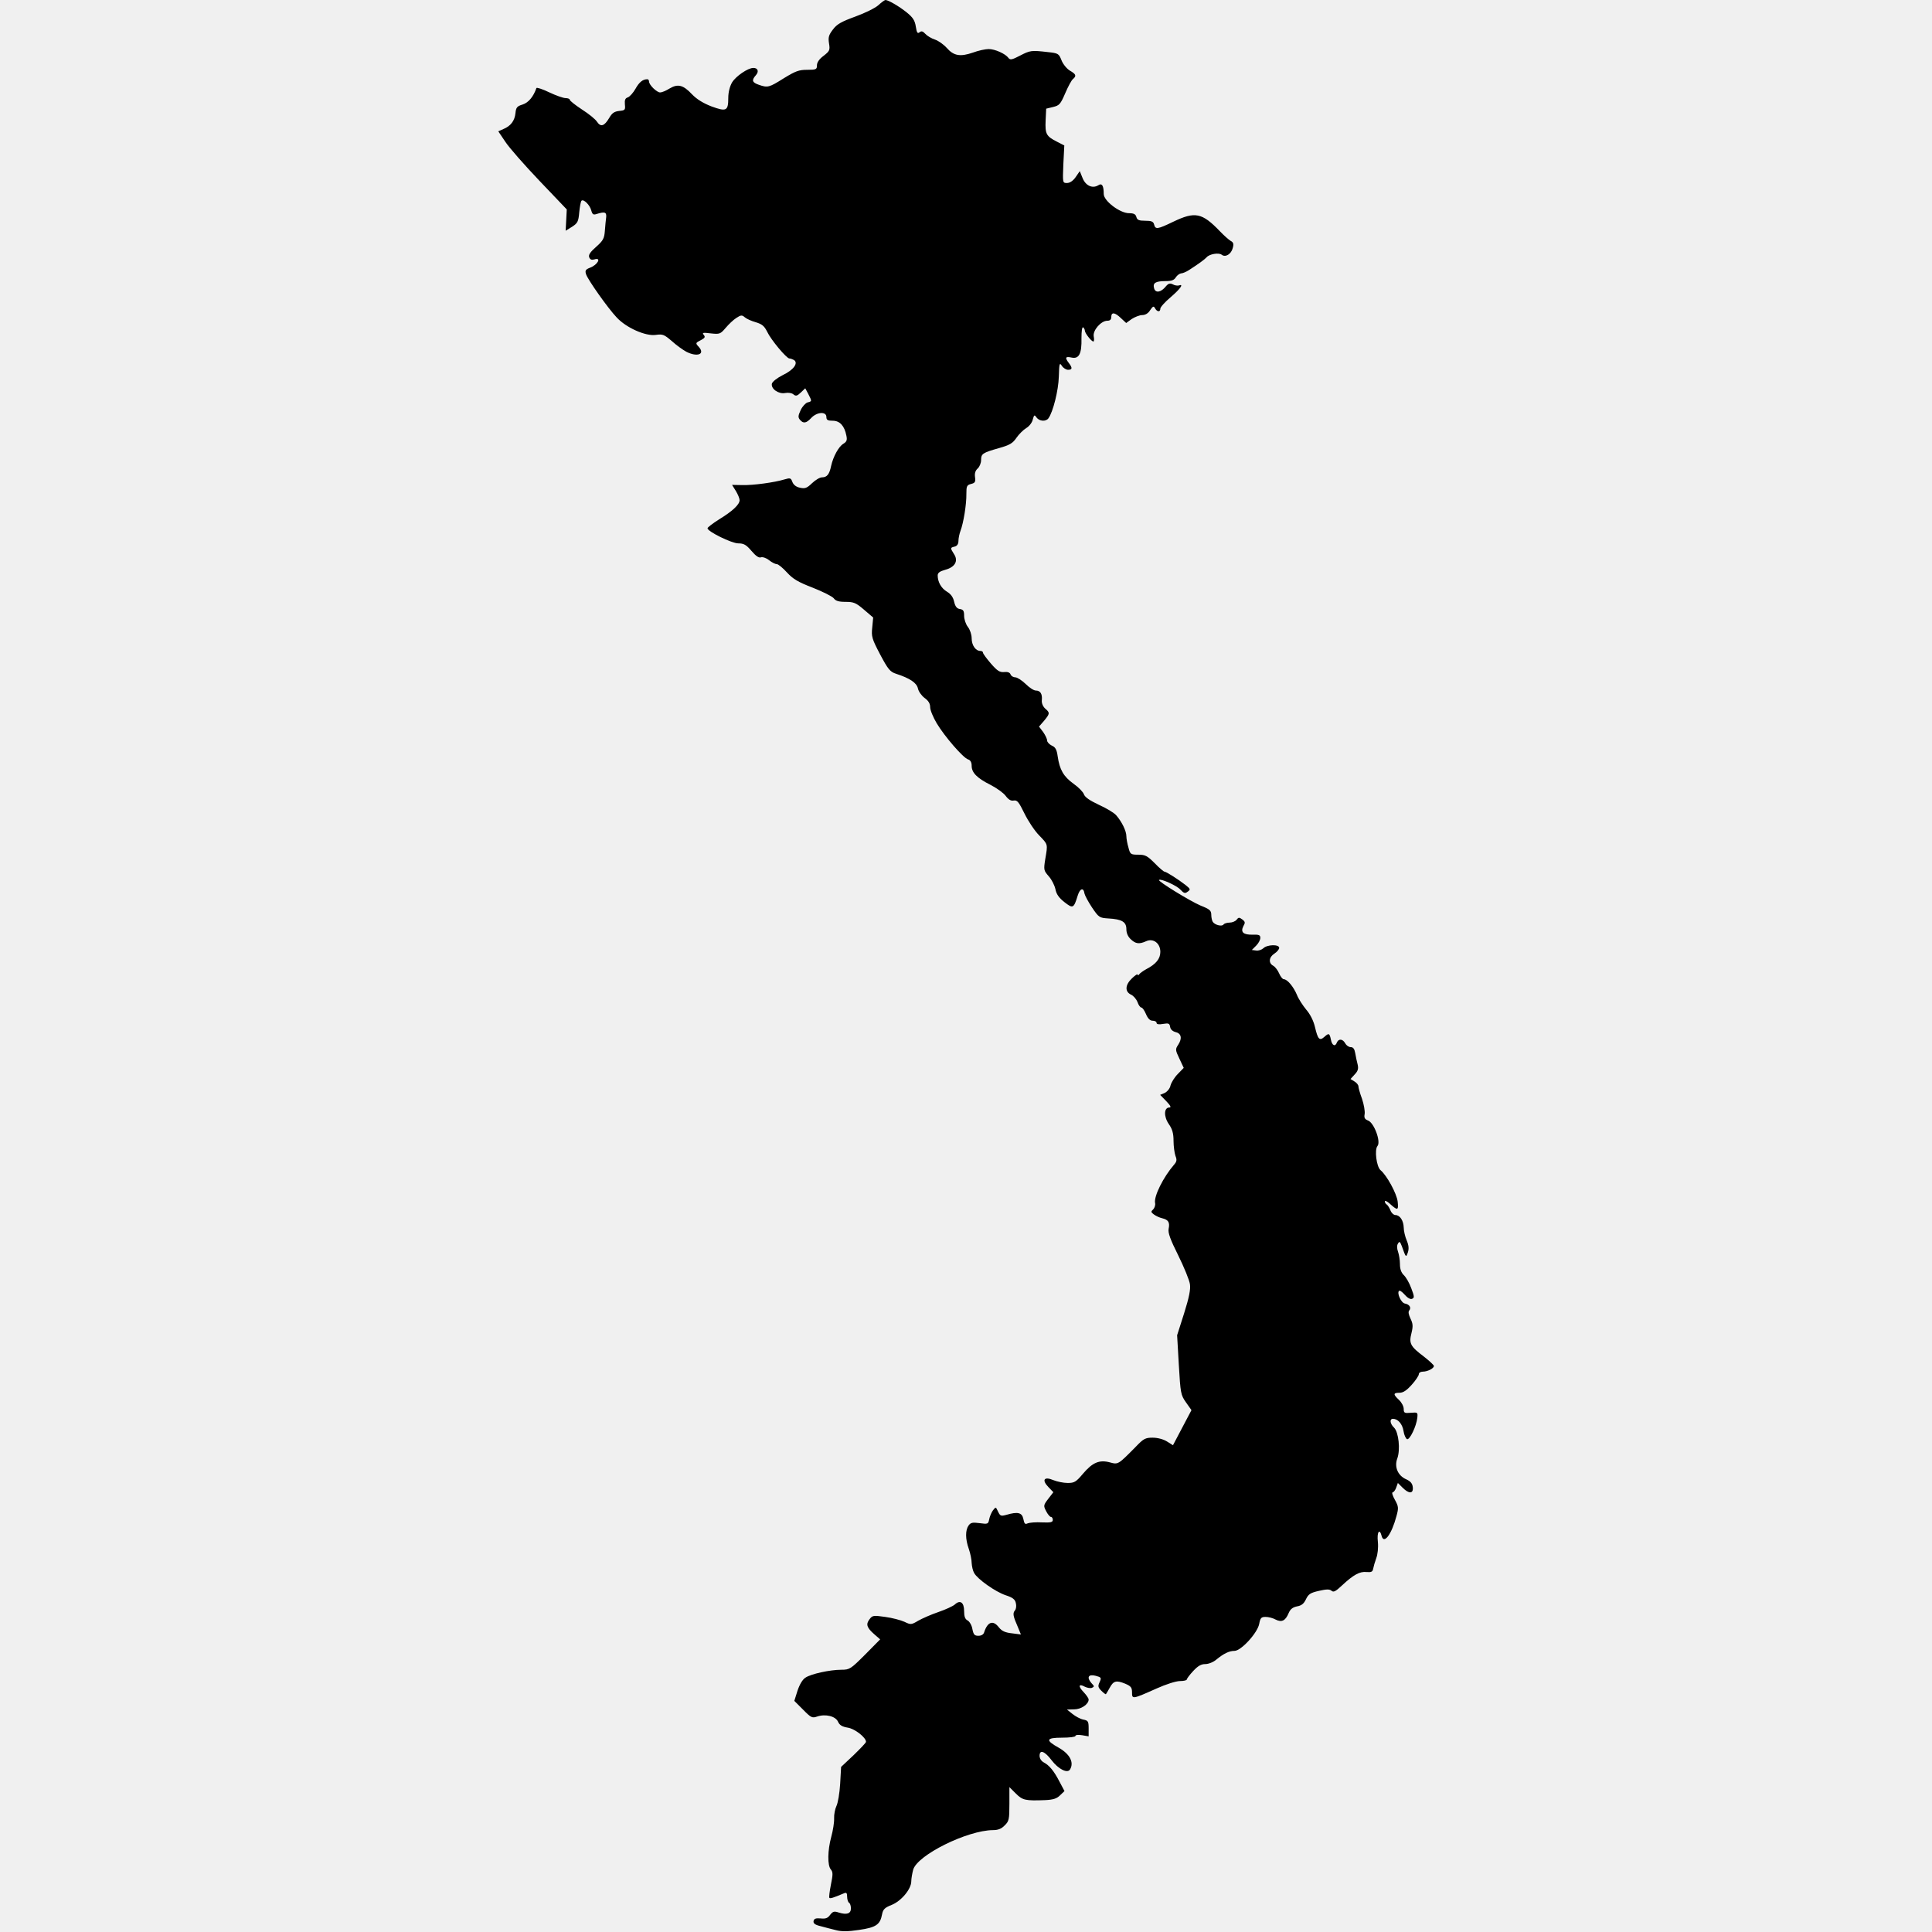
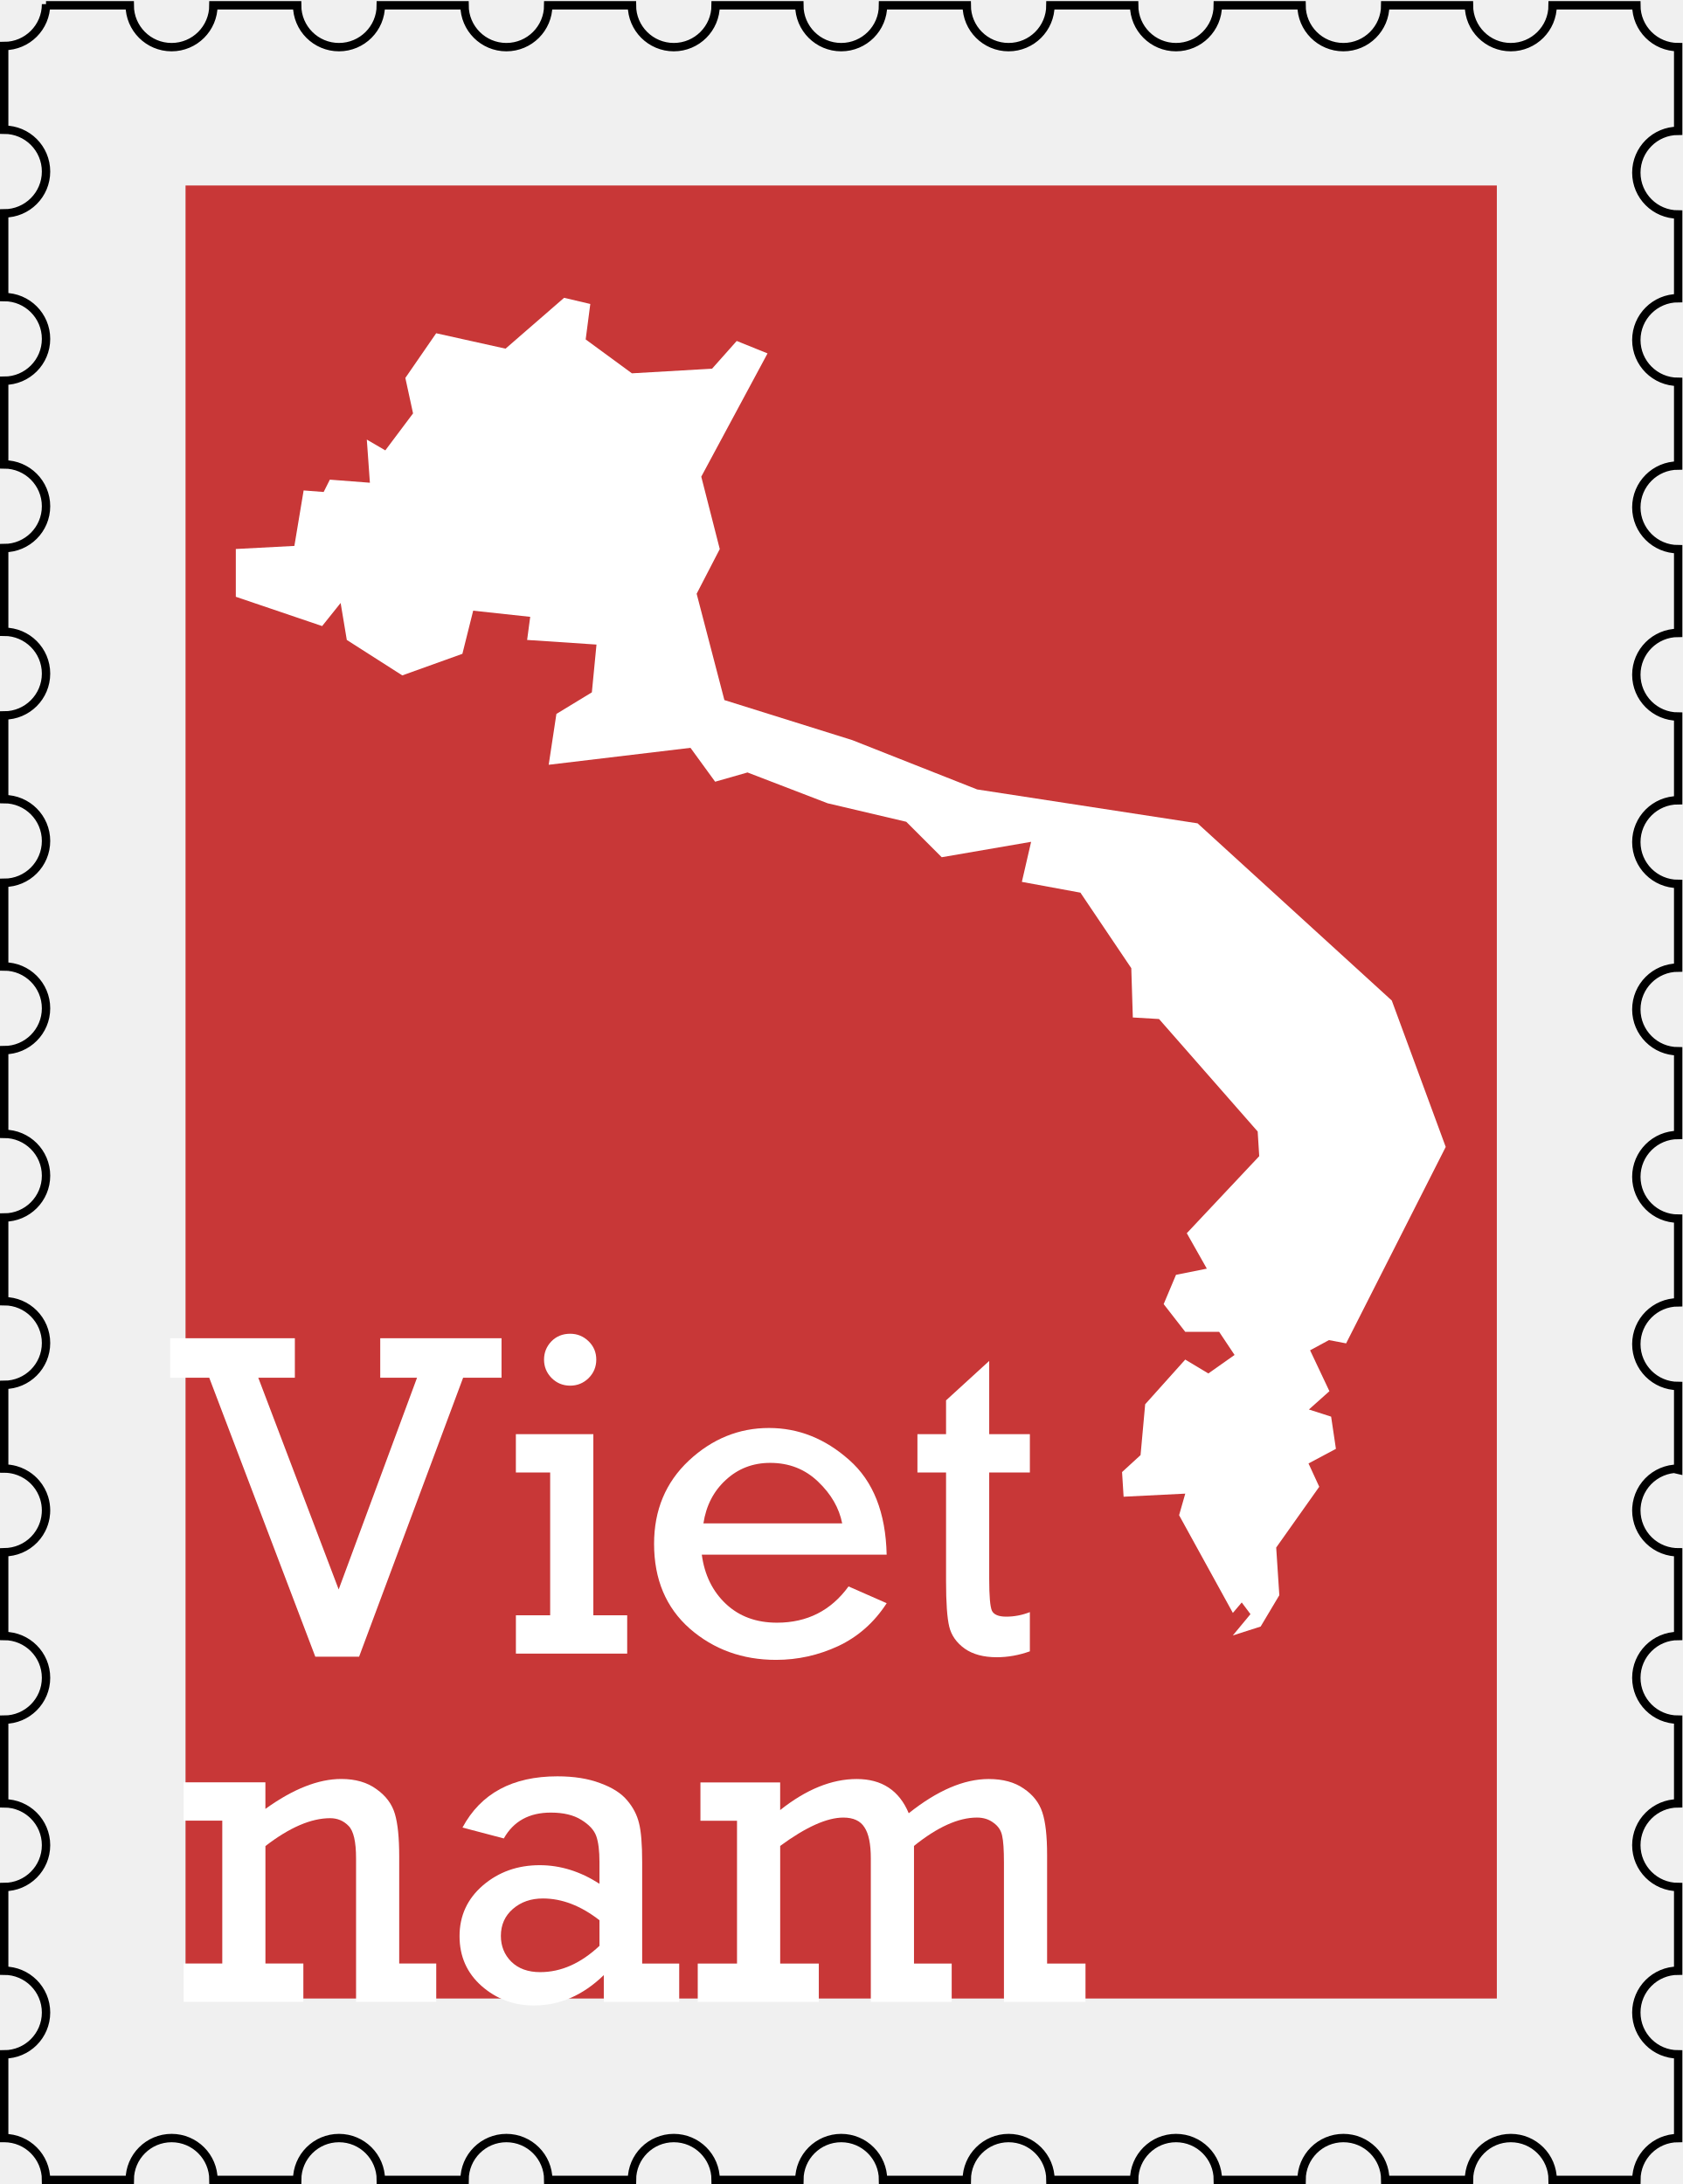
- <svg xmlns="http://www.w3.org/2000/svg" version="1.0" width="1024pt" height="1024pt" viewBox="0 0 1024 1024" preserveAspectRatio="xMidYMid meet">
-   <g transform="translate(0,1024) scale(0.1,-0.1)">
-     <path d="M4655 10212 c-17 -15 -72 -42 -122 -60 -74 -27 -97 -40 -118 -68 -23 -30 -26 -42 -21 -74 6 -36 3 -41 -29 -66 -23 -17 -35 -35 -35 -50 0 -22 -4 -24 -52 -24 -44 0 -62 -7 -124 -45 -78 -49 -85 -51 -133 -34 -35 12 -38 24 -15 50 18 20 11 39 -13 39 -29 0 -93 -44 -113 -77 -12 -21 -20 -52 -20 -82 0 -69 -10 -74 -89 -45 -44 17 -78 38 -103 64 -47 50 -75 57 -119 31 -19 -12 -41 -21 -50 -21 -18 0 -59 40 -59 58 0 7 -4 12 -9 12 -24 0 -43 -15 -63 -51 -12 -21 -30 -41 -40 -45 -14 -4 -18 -14 -16 -37 3 -30 1 -32 -30 -35 -26 -3 -38 -11 -53 -37 -26 -44 -45 -50 -65 -20 -8 13 -44 42 -80 65 -35 23 -64 46 -64 51 0 5 -10 9 -22 9 -13 0 -52 14 -88 31 -35 17 -66 27 -67 22 -16 -46 -42 -77 -73 -87 -30 -9 -35 -16 -38 -46 -4 -40 -25 -68 -64 -84 l-27 -12 37 -55 c20 -31 102 -124 181 -207 l145 -152 -3 -57 -3 -56 34 21 c29 19 34 27 38 76 3 30 8 58 12 62 11 11 45 -23 52 -52 6 -21 11 -24 29 -18 42 13 52 10 50 -16 -2 -14 -5 -46 -7 -72 -3 -42 -9 -53 -46 -86 -32 -28 -42 -43 -37 -56 5 -12 13 -15 27 -11 40 13 18 -29 -23 -44 -23 -9 -27 -15 -21 -34 9 -29 117 -182 163 -230 51 -55 154 -100 207 -92 37 5 44 2 85 -33 24 -22 58 -46 76 -56 58 -30 102 -14 67 25 -19 21 -19 21 14 38 18 10 21 15 12 26 -10 12 -4 13 37 8 47 -5 51 -4 79 29 16 19 41 43 57 53 24 16 30 16 45 3 9 -8 36 -20 58 -26 33 -10 45 -20 60 -50 20 -43 103 -142 118 -142 6 0 17 -4 24 -8 25 -16 -2 -53 -59 -80 -33 -17 -55 -35 -58 -46 -5 -28 37 -56 71 -49 16 3 35 0 43 -7 13 -11 20 -9 40 10 l23 22 16 -30 c20 -39 20 -39 -4 -45 -10 -3 -27 -21 -36 -40 -14 -30 -15 -39 -4 -52 18 -21 33 -19 60 10 30 32 80 35 80 5 0 -16 7 -20 34 -20 37 0 62 -27 72 -79 5 -23 2 -32 -16 -43 -25 -15 -54 -68 -65 -118 -9 -44 -22 -60 -48 -60 -12 0 -35 -14 -53 -31 -27 -26 -37 -30 -64 -24 -20 4 -34 15 -40 30 -8 22 -12 23 -42 14 -52 -16 -168 -32 -225 -30 l-53 1 20 -32 c11 -18 20 -40 20 -49 0 -23 -37 -58 -109 -102 -33 -21 -61 -42 -61 -47 0 -17 128 -80 163 -80 29 0 42 -7 70 -40 23 -27 39 -38 50 -34 9 3 28 -3 43 -15 15 -12 33 -21 41 -21 8 0 32 -20 54 -44 32 -35 59 -51 137 -81 53 -21 103 -46 111 -56 10 -14 26 -19 63 -19 43 0 55 -5 98 -42 l48 -41 -5 -53 c-5 -48 -2 -59 42 -143 42 -79 53 -92 84 -102 74 -24 109 -48 116 -77 3 -16 19 -39 35 -51 21 -15 30 -30 30 -49 0 -16 16 -54 35 -86 42 -70 140 -183 166 -191 13 -4 19 -16 19 -34 0 -36 28 -65 100 -101 33 -17 69 -43 80 -58 15 -20 28 -28 43 -25 19 3 27 -8 57 -69 19 -39 54 -92 78 -116 47 -49 46 -44 32 -126 -9 -57 -8 -60 19 -91 16 -18 31 -49 35 -68 5 -26 18 -45 47 -68 46 -36 50 -34 71 34 12 39 31 45 36 11 2 -10 20 -44 40 -74 36 -53 39 -55 87 -58 71 -4 95 -18 95 -57 0 -20 8 -39 23 -53 26 -25 45 -27 81 -11 38 18 76 -10 76 -56 0 -37 -23 -65 -75 -92 -16 -9 -33 -21 -37 -27 -4 -6 -8 -7 -8 -2 0 6 -13 -3 -30 -19 -37 -35 -39 -71 -5 -87 13 -6 28 -24 34 -39 5 -16 15 -29 20 -29 6 0 17 -16 25 -35 10 -24 22 -35 35 -35 12 0 21 -5 21 -11 0 -8 12 -10 34 -6 30 5 35 3 38 -16 2 -13 13 -23 28 -27 31 -7 37 -33 15 -67 -16 -24 -16 -28 6 -74 l23 -49 -32 -33 c-17 -17 -34 -45 -38 -60 -3 -16 -17 -33 -31 -40 l-24 -10 33 -34 c22 -23 27 -33 16 -33 -29 0 -31 -47 -3 -88 19 -27 25 -50 25 -89 0 -28 5 -64 10 -79 9 -22 7 -31 -8 -48 -56 -65 -106 -165 -100 -201 3 -11 -2 -27 -10 -35 -13 -12 -12 -15 4 -27 11 -8 30 -17 44 -20 33 -8 41 -22 34 -56 -4 -21 8 -55 51 -141 31 -63 59 -131 62 -153 4 -28 -5 -71 -31 -154 l-37 -116 9 -157 c9 -151 10 -159 38 -199 l29 -41 -49 -93 -49 -93 -32 20 c-19 12 -50 20 -76 20 -38 0 -48 -5 -89 -48 -94 -95 -93 -95 -137 -83 -56 15 -92 0 -143 -60 -37 -44 -46 -49 -81 -49 -22 0 -56 7 -76 15 -49 21 -63 1 -26 -37 l26 -27 -27 -35 c-26 -34 -26 -37 -11 -66 8 -16 20 -30 25 -30 6 0 10 -7 10 -16 0 -12 -11 -15 -57 -13 -32 2 -66 -1 -76 -5 -14 -7 -18 -2 -23 23 -7 34 -29 40 -90 22 -29 -8 -33 -6 -44 17 -12 26 -12 26 -27 7 -8 -11 -17 -32 -20 -47 -5 -26 -7 -27 -51 -21 -37 5 -47 3 -58 -12 -18 -25 -18 -72 1 -125 8 -23 15 -57 15 -74 1 -17 6 -41 13 -53 18 -33 113 -100 167 -118 37 -12 50 -22 54 -41 4 -15 2 -32 -5 -40 -12 -15 -10 -29 16 -88 l16 -39 -47 6 c-37 4 -54 12 -70 32 -31 40 -60 29 -78 -27 -3 -11 -15 -18 -30 -18 -21 0 -26 6 -32 35 -3 20 -15 40 -25 46 -14 7 -19 21 -19 50 0 46 -21 61 -49 35 -10 -9 -49 -27 -87 -40 -38 -13 -86 -34 -107 -46 -37 -22 -40 -22 -73 -6 -20 9 -65 21 -102 26 -63 9 -68 8 -83 -12 -21 -27 -15 -45 25 -80 l31 -27 -80 -81 c-76 -76 -82 -80 -125 -80 -61 0 -162 -22 -191 -42 -15 -9 -31 -36 -42 -69 l-17 -54 46 -46 c43 -44 49 -46 75 -37 44 15 98 2 111 -28 8 -18 22 -26 52 -31 37 -6 96 -52 96 -75 0 -5 -30 -36 -66 -71 l-66 -62 -5 -90 c-3 -50 -12 -102 -20 -118 -7 -15 -13 -44 -12 -65 1 -20 -6 -64 -15 -97 -20 -73 -21 -153 -2 -174 11 -14 11 -26 0 -80 -7 -36 -11 -67 -8 -70 4 -5 20 0 77 24 13 6 17 2 17 -18 0 -14 5 -29 10 -32 6 -3 10 -17 10 -30 0 -28 -22 -35 -64 -22 -24 8 -31 7 -46 -12 -13 -18 -24 -22 -51 -19 -25 2 -34 -1 -37 -14 -2 -12 7 -20 37 -27 23 -6 59 -16 81 -21 29 -8 64 -8 123 1 90 13 112 28 122 82 5 27 14 36 52 51 51 21 103 84 103 125 0 14 5 42 10 61 22 78 287 209 423 210 27 0 45 7 62 25 23 22 25 32 25 114 l0 89 34 -34 c36 -36 51 -39 156 -35 42 2 61 8 78 25 l24 23 -26 49 c-30 58 -54 87 -84 103 -13 7 -22 21 -22 35 0 35 28 24 64 -24 35 -46 83 -71 97 -49 23 37 0 82 -60 116 -72 40 -67 53 19 53 39 0 70 4 70 9 0 6 16 7 35 4 l35 -6 0 42 c0 38 -3 42 -29 47 -15 3 -41 17 -57 30 l-29 23 38 1 c37 0 77 27 77 52 0 7 -12 24 -27 40 -30 31 -26 46 7 28 12 -6 29 -9 37 -6 14 6 14 9 -2 25 -27 31 -16 49 22 39 30 -8 32 -10 21 -34 -10 -21 -8 -28 10 -46 12 -12 23 -20 24 -17 2 2 11 18 20 34 20 37 35 40 82 21 30 -13 36 -20 36 -46 0 -37 1 -37 131 21 49 22 102 39 123 39 20 0 36 4 36 8 0 4 15 25 34 45 25 27 42 37 64 37 17 0 43 10 59 24 39 32 68 46 96 46 35 0 122 95 131 143 6 32 11 37 34 37 15 0 39 -6 53 -14 32 -16 52 -7 69 34 9 21 21 31 45 36 23 4 36 14 47 38 13 27 24 34 68 44 40 9 56 10 67 1 11 -10 22 -4 56 28 60 56 94 75 130 71 25 -2 32 1 35 17 2 11 9 36 16 55 8 21 12 56 9 88 -6 52 9 74 20 31 12 -46 53 8 79 107 11 41 11 49 -9 85 -12 21 -17 39 -12 39 5 0 14 11 19 25 l9 25 25 -25 c34 -34 58 -33 54 3 -2 19 -12 31 -34 41 -45 19 -65 66 -48 111 17 47 7 139 -17 163 -22 21 -25 47 -6 47 26 0 50 -27 56 -65 3 -21 12 -40 19 -43 14 -4 49 68 54 113 3 29 2 30 -34 27 -34 -3 -38 -1 -38 20 0 14 -11 35 -25 48 -32 30 -31 38 2 38 20 0 38 12 65 42 21 23 38 49 38 56 0 8 9 14 21 14 25 0 59 17 59 30 0 5 -24 27 -52 49 -73 55 -81 70 -67 125 9 37 8 50 -5 77 -10 21 -13 36 -7 43 13 15 1 33 -23 37 -20 4 -43 55 -31 67 4 4 17 -5 30 -20 15 -17 30 -26 39 -22 13 5 13 12 -4 56 -10 28 -28 59 -40 70 -13 13 -20 31 -20 58 0 21 -5 51 -10 65 -6 17 -7 33 -1 43 8 14 11 13 21 -13 22 -62 22 -61 32 -33 6 19 5 37 -6 63 -9 21 -16 52 -16 69 -1 36 -20 66 -44 66 -9 0 -21 11 -26 24 -5 13 -14 27 -19 31 -6 3 -11 11 -11 17 0 6 10 2 23 -9 45 -41 50 -40 45 8 -5 43 -58 140 -91 167 -21 18 -33 108 -16 128 19 23 -18 123 -50 135 -18 7 -22 15 -18 35 2 15 -4 50 -14 80 -11 29 -19 59 -19 66 0 7 -9 19 -21 26 l-21 13 22 24 c17 18 21 30 16 52 -4 15 -10 43 -13 61 -4 23 -11 32 -24 32 -10 0 -23 9 -29 20 -13 24 -35 26 -44 5 -9 -25 -26 -17 -32 15 -7 34 -11 36 -35 14 -25 -22 -34 -13 -49 51 -8 35 -26 70 -47 94 -18 22 -41 57 -49 78 -18 43 -51 83 -70 83 -6 0 -17 14 -24 30 -7 17 -21 35 -31 41 -27 14 -24 46 6 65 14 9 25 23 25 30 0 20 -64 18 -84 -2 -9 -8 -26 -14 -38 -12 l-23 3 23 23 c12 12 22 30 22 41 0 15 -7 18 -40 17 -50 -1 -66 13 -50 45 11 19 10 24 -6 36 -16 12 -20 11 -30 -2 -6 -8 -23 -15 -37 -15 -14 0 -29 -5 -32 -10 -8 -12 -46 -3 -57 14 -4 6 -8 23 -8 37 0 23 -8 30 -56 49 -53 22 -228 129 -221 136 8 9 95 -30 113 -51 19 -20 25 -22 39 -11 16 11 15 14 -11 35 -40 31 -103 71 -112 71 -4 0 -28 20 -52 45 -39 39 -50 45 -87 45 -40 0 -43 2 -52 38 -6 20 -11 47 -11 60 0 28 -25 78 -54 111 -11 13 -53 38 -93 56 -47 22 -73 40 -78 55 -4 12 -28 37 -55 56 -53 38 -74 75 -84 145 -5 36 -12 49 -31 57 -14 7 -25 19 -25 27 0 9 -10 29 -21 45 l-22 29 27 31 c31 38 32 42 5 65 -12 12 -19 29 -17 45 3 32 -8 50 -32 50 -11 0 -35 16 -54 35 -20 19 -44 35 -55 35 -10 0 -22 7 -25 16 -4 10 -16 14 -34 12 -23 -2 -36 6 -70 45 -23 27 -42 52 -42 58 0 5 -6 9 -14 9 -25 0 -46 30 -46 67 0 20 -9 46 -20 60 -11 14 -20 41 -20 59 0 26 -4 33 -22 36 -16 2 -25 13 -31 39 -5 24 -18 41 -38 53 -30 18 -49 51 -49 86 0 14 11 22 40 30 52 14 71 47 46 84 -20 32 -20 33 4 39 13 3 20 14 20 30 0 14 5 38 11 54 16 42 32 142 31 195 0 41 2 47 25 53 21 5 24 11 21 35 -3 21 1 35 14 47 10 9 18 29 18 44 0 34 7 39 95 64 57 16 73 26 92 54 13 19 36 42 52 52 16 9 32 30 35 46 7 25 9 26 20 10 15 -20 49 -23 63 -4 24 33 53 147 55 221 2 71 4 76 16 57 8 -12 23 -21 33 -21 23 0 24 10 4 36 -22 29 -18 36 14 29 40 -9 55 20 53 103 0 36 3 60 9 57 5 -4 9 -12 9 -18 1 -14 35 -57 45 -57 4 0 5 12 2 27 -6 32 39 83 72 83 14 0 21 6 21 20 0 27 19 25 51 -6 l28 -26 29 21 c17 11 42 21 56 21 16 0 32 9 42 26 15 22 19 23 26 10 11 -20 28 -21 28 -2 0 8 25 36 55 61 52 45 71 72 43 62 -7 -2 -22 0 -32 6 -15 7 -23 5 -36 -10 -26 -33 -56 -38 -63 -11 -8 28 7 38 60 38 32 0 46 5 55 20 7 11 20 20 28 21 8 0 27 8 41 17 53 34 84 57 94 68 15 18 65 26 80 14 20 -16 51 3 59 36 6 21 3 30 -11 37 -10 6 -36 29 -57 51 -95 99 -132 106 -247 51 -85 -41 -95 -42 -102 -15 -4 16 -14 20 -47 20 -33 0 -43 4 -47 20 -4 15 -14 20 -39 20 -48 0 -134 65 -134 102 0 44 -9 59 -29 46 -31 -19 -67 -2 -83 38 l-15 37 -22 -32 c-14 -20 -31 -31 -46 -31 -23 0 -23 1 -19 100 l5 99 -39 20 c-57 29 -63 41 -60 112 l3 63 37 9 c33 8 39 15 64 73 15 35 33 69 41 75 20 17 16 26 -17 45 -16 10 -36 34 -44 55 -14 35 -17 37 -73 43 -87 10 -93 9 -147 -19 -42 -22 -52 -24 -61 -12 -16 22 -71 47 -105 47 -17 0 -55 -8 -84 -19 -67 -23 -101 -17 -138 25 -16 18 -44 38 -62 44 -19 6 -42 20 -51 30 -14 15 -21 17 -31 9 -11 -9 -15 -2 -20 30 -5 33 -16 49 -48 75 -41 33 -98 66 -113 66 -4 0 -22 -13 -38 -28z" />
+ <svg xmlns="http://www.w3.org/2000/svg" id="vietnam-stamp" height="783" width="603" version="1.1" viewBox="0 0 603 783">
+   <g id="border" transform="translate(1.5 -270.9)">
+     <path d="m15 272.4a15 15 0 0 1 -15 15v30a15 15 0 0 1 15 15 15 15 0 0 1 -15 15v30a15 15 0 0 1 15 15 15 15 0 0 1 -15 15v30a15 15 0 0 1 15 15 15 15 0 0 1 -15 15v30a15 15 0 0 1 15 15 15 15 0 0 1 -15 15v30a15 15 0 0 1 15 15 15 15 0 0 1 -15 15v30a15 15 0 0 1 15 15 15 15 0 0 1 -15 15v30a15 15 0 0 1 15 15 15 15 0 0 1 -15 15v30a15 15 0 0 1 15 15 15 15 0 0 1 -15 15v30a15 15 0 0 1 4.012 0.547 15 15 0 0 1 2.793 1.086 15 15 0 0 1 1.301 0.746 15 15 0 0 1 3.367 2.957 15 15 0 0 1 2.857 5.23 15 15 0 0 1 0.67 4.434 15 15 0 0 1 -0.037 1.061 15 15 0 0 1 -0.182 1.488 15 15 0 0 1 -1.414 4.256 15 15 0 0 1 -0.746 1.301 15 15 0 0 1 -0.871 1.219 15 15 0 0 1 -0.99 1.127 15 15 0 0 1 -2.291 1.93 15 15 0 0 1 -1.277 0.783 15 15 0 0 1 -5.693 1.762 15 15 0 0 1 -1.499 0.1v30a15 15 0 0 1 15 15 15 15 0 0 1 -15 15v30a15 15 0 0 1 15 15 15 15 0 0 1 -15 15v30a15 15 0 0 1 15 15 15 15 0 0 1 -15 15v30a15 15 0 0 1 0.006 0 15 15 0 0 1 15 15h30a15 15 0 0 1 15 -15 15 15 0 0 1 15 15h30a15 15 0 0 1 15 -15 15 15 0 0 1 15 15h30a15 15 0 0 1 15 -15 15 15 0 0 1 15 15h30a15 15 0 0 1 15 -15 15 15 0 0 1 15 15h30a15 15 0 0 1 15 -15 15 15 0 0 1 15 15h30a15 15 0 0 1 15 -15 15 15 0 0 1 15 15h30a15 15 0 0 1 15 -15 15 15 0 0 1 15 15h30a15 15 0 0 1 15 -15 15 15 0 0 1 15 15h30a15 15 0 0 1 15 -15 15 15 0 0 1 15 15h30a15 15 0 0 1 14.99 -15v-30a15 15 0 0 1 -15 -15 15 15 0 0 1 15 -15v-30a15 15 0 0 1 -15 -15 15 15 0 0 1 15 -15v-30a15 15 0 0 1 -15 -15 15 15 0 0 1 15 -15v-30a15 15 0 0 1 -1.061 -0.037 15 15 0 0 1 -1.488 -0.182 15 15 0 0 1 -5.557 -2.16 15 15 0 0 1 -1.219 -0.871 15 15 0 0 1 -1.127 -0.99 15 15 0 0 1 -1.93 -2.291 15 15 0 0 1 -0.783 -1.277 15 15 0 0 1 -0.652 -1.35 15 15 0 0 1 -0.885 -2.861 15 15 0 0 1 -0.225 -1.482 15 15 0 0 1 -0.074 -1.498 15 15 0 0 1 0.037 -1.061 15 15 0 0 1 0.51 -2.951 15 15 0 0 1 0.473 -1.424 15 15 0 0 1 1.359 -2.67 15 15 0 0 1 4.152 -4.275 15 15 0 0 1 2.627 -1.436 15 15 0 0 1 1.408 -0.514 15 15 0 0 1 1.453 -0.371 15 15 0 0 1 1.482 -0.225 15 15 0 0 1 1.5 0.3v-30a15 15 0 0 1 -15 -15 15 15 0 0 1 15 -15v-30a15 15 0 0 1 -15 -15 15 15 0 0 1 15 -15v-30a15 15 0 0 1 -15 -15 15 15 0 0 1 15 -15v-30a15 15 0 0 1 -15 -15 15 15 0 0 1 15 -15v-30a15 15 0 0 1 -15 -15 15 15 0 0 1 15 -15v-30a15 15 0 0 1 -15 -15 15 15 0 0 1 15 -15v-30a15 15 0 0 1 -15 -15 15 15 0 0 1 15 -15v-30a15 15 0 0 1 -15 -15 15 15 0 0 1 15 -15v-30a15 15 0 0 1 -15 -15h-30a15 15 0 0 1 -15 15 15 15 0 0 1 -15 -15h-30a15 15 0 0 1 -15 15 15 15 0 0 1 -15 -15h-30a15 15 0 0 1 -15 15 15 15 0 0 1 -15 -15h-30a15 15 0 0 1 -15 15 15 15 0 0 1 -15 -15h-30a15 15 0 0 1 -15 15 15 15 0 0 1 -15 -15h-30a15 15 0 0 1 -15 15 15 15 0 0 1 -15 -15h-30a15 15 0 0 1 -15 15 15 15 0 0 1 -15 -15h-30a15 15 0 0 1 -15 15 15 15 0 0 1 -15 -15h-30a15 15 0 0 1 -15 15 15 15 0 0 1 -15 -15h-30z" stroke="#000" stroke-miterlimit="4.8" stroke-width="3" fill="none" />
+   </g>
+   <g id="background" transform="translate(1.5,-218.5)">
+     <rect height="650" width="470" y="285" x="65" fill="#c83737" />
+   </g>
+   <g id="content" transform="translate(1.5,-218.5)" fill="#fff">
+     <g transform="scale(1.001 .9992)">
+       <path style="" d="m111.4 813.1-37.98-100.1h-13.99v-14.15h44.65v14.15h-13.1l28.79 75.97 28.06-75.97h-13.18v-14.15h43.43v14.15h-13.75l-37.25 100.1h-15.7z" />
+       <path style="" d="m193.3 706.5q0-3.741 2.603-6.507 2.684-2.765 6.751-2.765 3.823 0 6.588 2.684t2.765 6.588-2.765 6.67q-2.765 2.684-6.588 2.684-3.904 0-6.67-2.765-2.684-2.765-2.684-6.588zm2.196 91.75v-51.24h-12.28v-13.75h27.74v64.99h12.12v13.75h-39.85v-13.75h12.28z" />
+       <path style="" d="m316 776.5h-66.21q1.464 10.9 8.622 17.65 7.158 6.751 18.3 6.751 16.19 0 25.62-13.01l13.66 6.019q-6.67 10.33-17.32 15.37-10.65 4.961-22.29 4.961-18.06 0-30.91-11.22-12.77-11.31-12.77-30.42 0-18.14 12.44-29.85 12.53-11.71 28.71-11.71 15.86 0 28.71 11.47 12.93 11.39 13.42 34zm-15.94-11.22q-1.627-8.296-8.622-14.97-6.995-6.751-17.16-6.751-9.272 0-15.86 6.1-6.588 6.019-8.052 15.62h49.7z" />
+       <path style="" d="m327 747v-13.75h10.25v-12.12l15.45-14.15v26.27h14.56v13.75h-14.56v38.23q0 9.191 0.976 11.39 1.057 2.115 5.124 2.115 4.311 0 8.459-1.627v14.07q-5.937 2.115-11.87 2.115-7.076 0-11.47-3.091-4.392-3.172-5.531-7.89-1.139-4.717-1.139-16.27v-39.04h-10.25z" />
+       <path style="" d="m93.53 858.2v9.516q14.88-10.74 27.17-10.74 7.646 0 12.61 3.66 5.043 3.579 6.588 8.866 1.545 5.205 1.545 15.29v38.39h13.26v13.75h-28.71v-51.49q0-8.947-2.684-11.63-2.684-2.765-6.588-2.765-10.25 0-23.18 10v42.13h13.58v13.75h-42.86v-13.75h13.83v-51.24h-13.83v-13.75h29.28z" />
+       <path style="" d="m241.7 923.2v13.75h-27v-9.598q-11.22 10.9-25.05 10.9-10.74 0-18.71-6.995-7.89-6.995-7.89-17.89 0-10.98 8.378-18.22 8.459-7.239 20.33-7.239 11.06 0 21.39 6.67v-7.808q0-6.019-1.139-9.272t-5.368-5.856q-4.148-2.603-10.9-2.603-11.63 0-16.84 9.272l-14.8-3.904q9.842-18.38 34-18.38 8.866 0 15.29 2.44 6.507 2.359 9.679 6.182 3.172 3.741 4.229 8.134 1.139 4.392 1.139 13.99v36.44h13.26zm-28.55-15.54q-10-7.808-20.25-7.808-6.426 0-10.74 3.741-4.311 3.741-4.311 9.679 0 5.531 3.741 9.272 3.823 3.741 10.33 3.741 11.22 0 21.23-9.435v-9.191z" />
+       <path style="" d="m262.4 923.2v-51.24h-13.1v-13.75h28.55v9.923q13.99-11.14 27.41-11.14 13.5 0 18.63 12.28 15.37-12.28 28.63-12.28 7.646 0 12.53 3.416 4.961 3.335 6.67 8.54 1.708 5.124 1.708 15.21v39.04h13.75v13.75h-29.2v-50.02q0-6.832-0.651-9.598-0.569-2.847-3.091-4.636-2.44-1.871-5.937-1.871-9.923 0-22.53 10.17v42.21h13.5v13.75h-28.96v-51.49q0-7.727-2.277-11.14-2.196-3.497-7.564-3.497-8.784 0-22.61 10.17v42.21h13.83v13.75h-43.35v-13.75h14.07z" />
+     </g>
+     <path d="m273.6 345.2-23.75 44.19 6.629 25.96-8.286 16.02 9.944 38.12 45.85 14.36 44.75 17.68 79 12.15 69.61 63.53 19.33 52.48-35.7 70.43-6.146-1.174-6.767 3.66 6.925 14.66-7.349 6.562 7.966 2.561 1.716 11.55-9.824 5.234 3.848 8.359-15.43 21.79 1.12 17.09-6.692 11.23-9.979 3.196 6.33-7.644-3.131-4.182-3.181 3.744-19.27-35.03 2.21-7.734-22.1 1.105-0.552-8.839 6.629-6.077 1.657-18.23 14.36-16.02 8.286 4.972 9.391-6.629-5.524-8.286h-12.15l-7.734-9.944 4.419-10.5 11.05-2.21-7.182-12.71 25.96-27.62-0.552-8.839-35.36-40.33-9.391-0.552-0.552-17.68-18.23-27.07-20.99-3.867 3.315-14.36-32.04 5.524-12.71-12.71-28.17-6.629-28.73-11.05-11.6 3.315-8.839-12.15-50.82 6.077 2.762-18.23 12.71-7.734 1.657-17.13-24.86-1.657 1.105-8.286-20.44-2.21-3.867 15.47-21.54 7.734-19.89-12.71-2.21-13.26-6.629 8.286-30.94-10.5v-17.13l20.99-1.105 3.315-19.89 7.182 0.552 2.21-4.419 14.36 1.105-1.105-15.47 6.629 3.867 9.944-13.26-2.762-12.71 11.05-16.02 24.86 5.524 20.99-18.23 9.391 2.21-1.657 12.71 16.57 12.15 28.73-1.657 8.839-9.944z" fill-rule="evenodd" />
  </g>
</svg>
